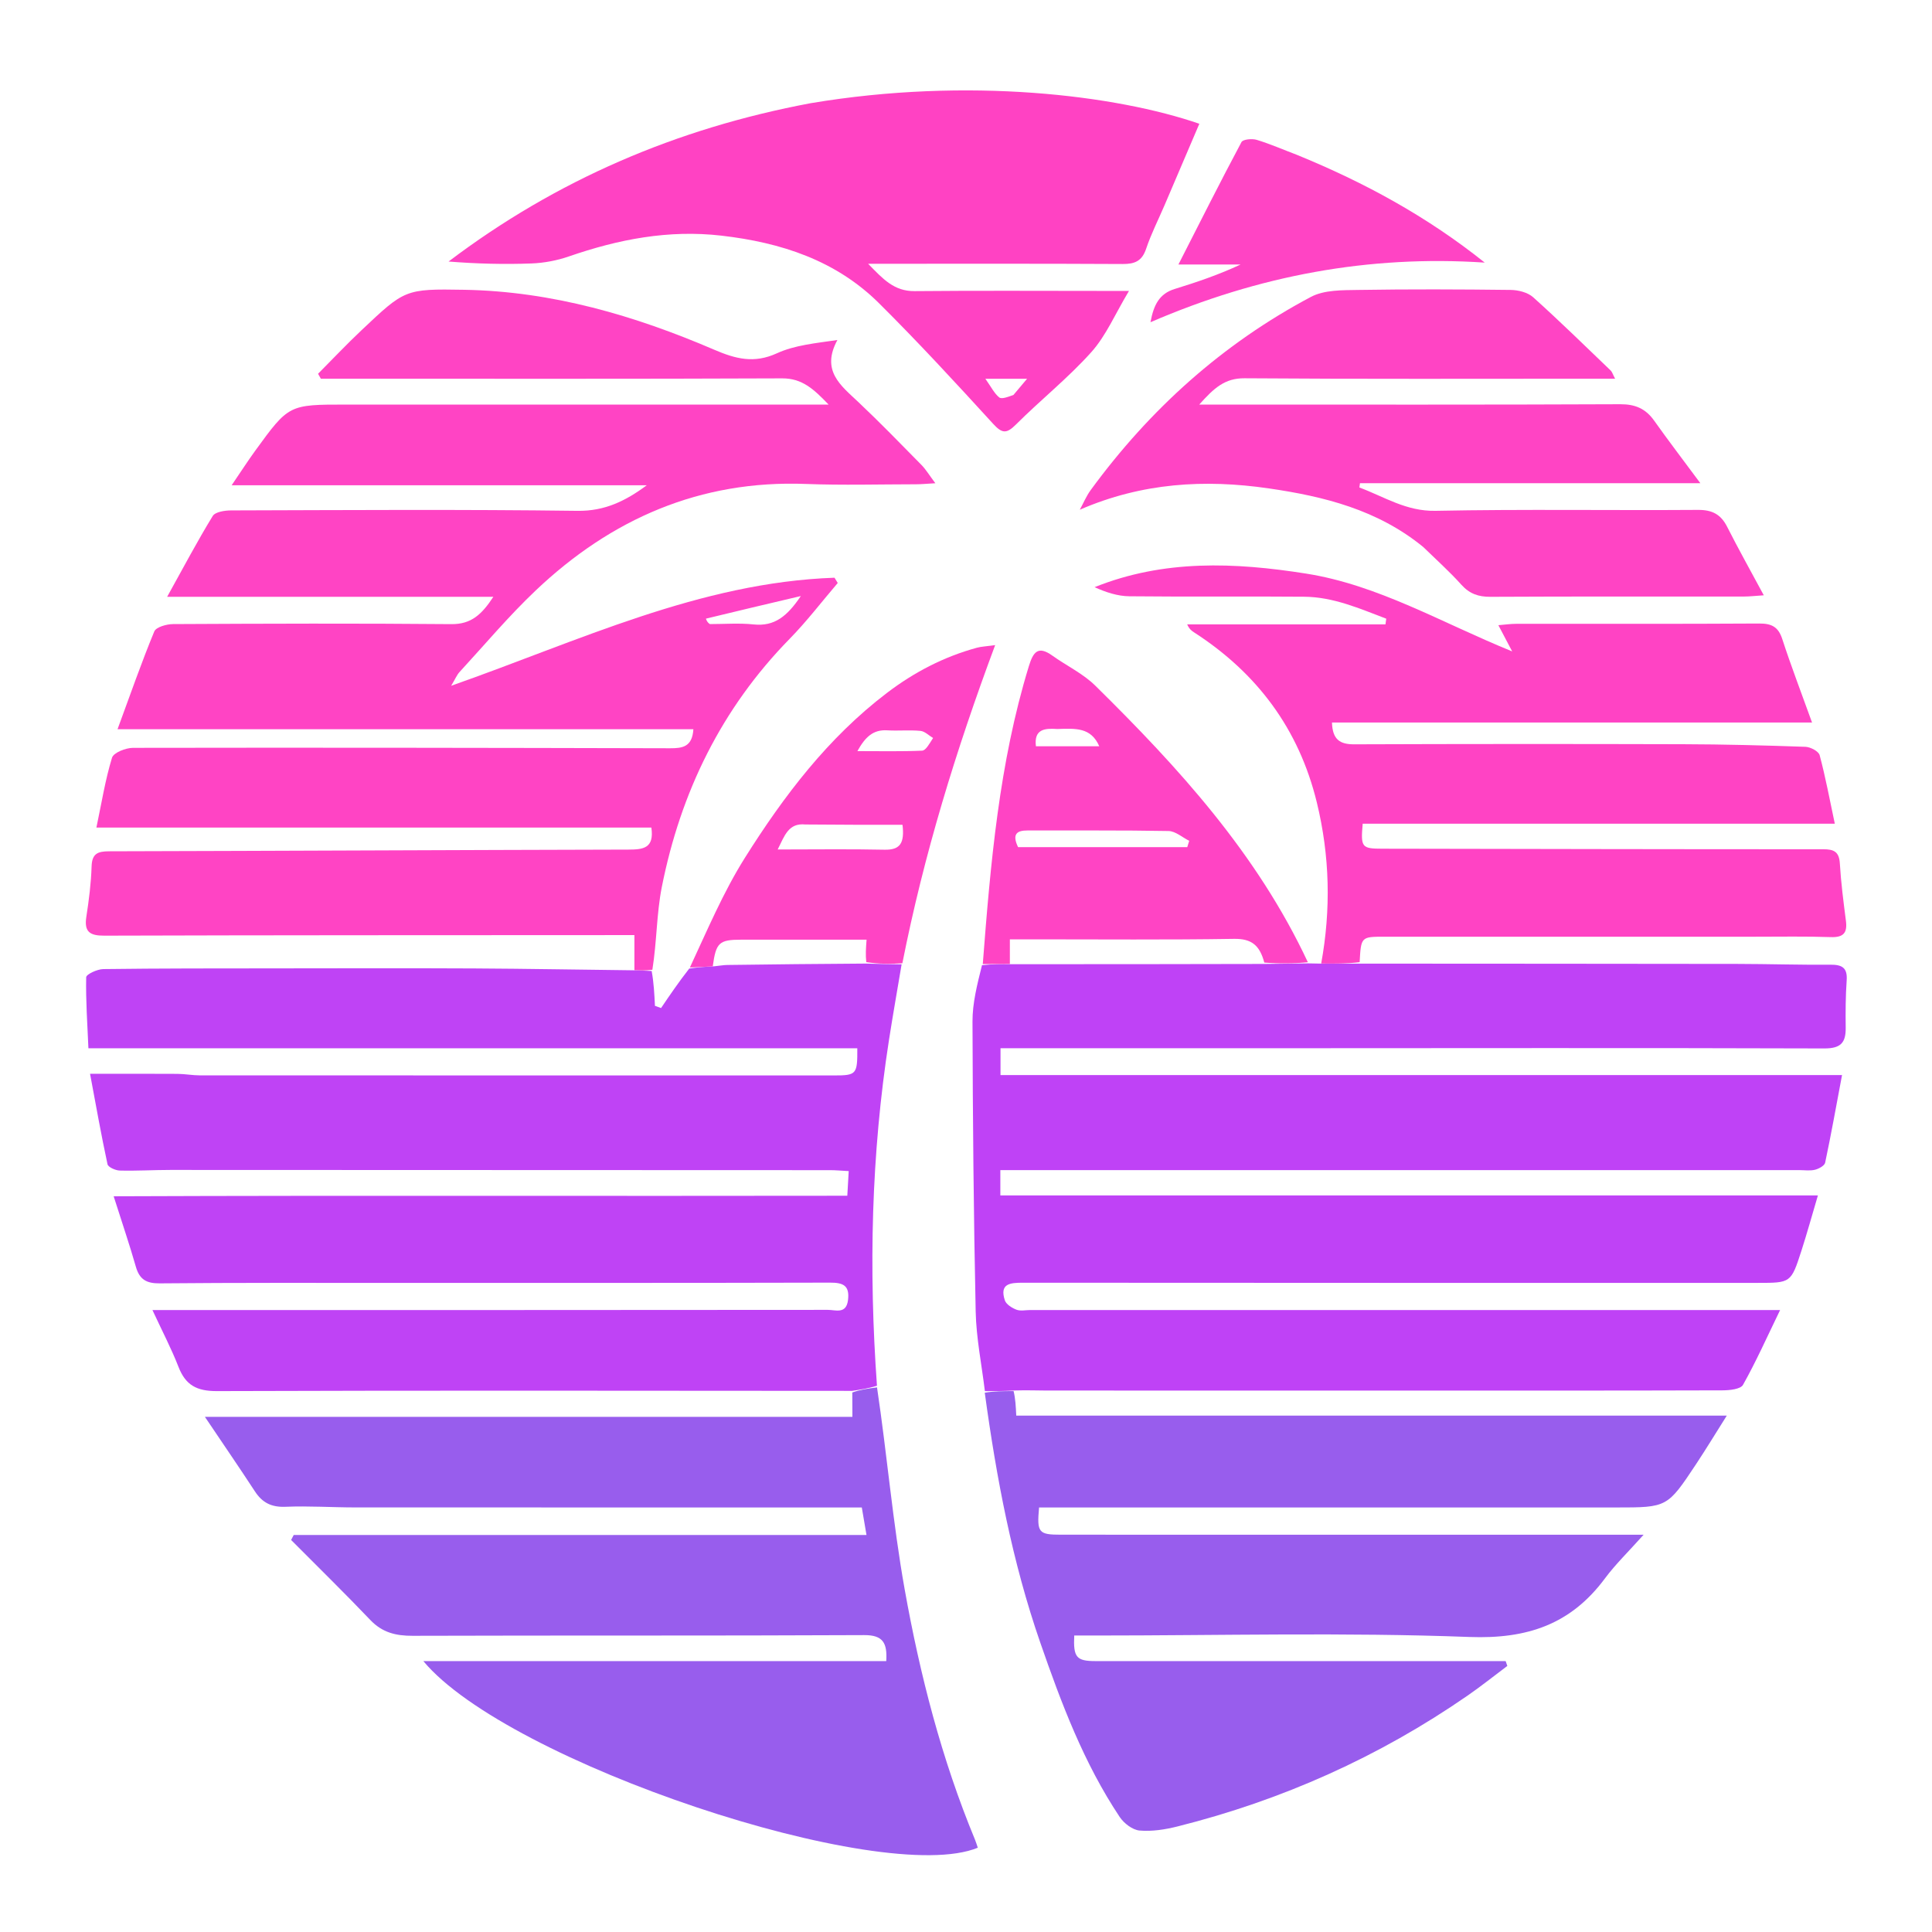
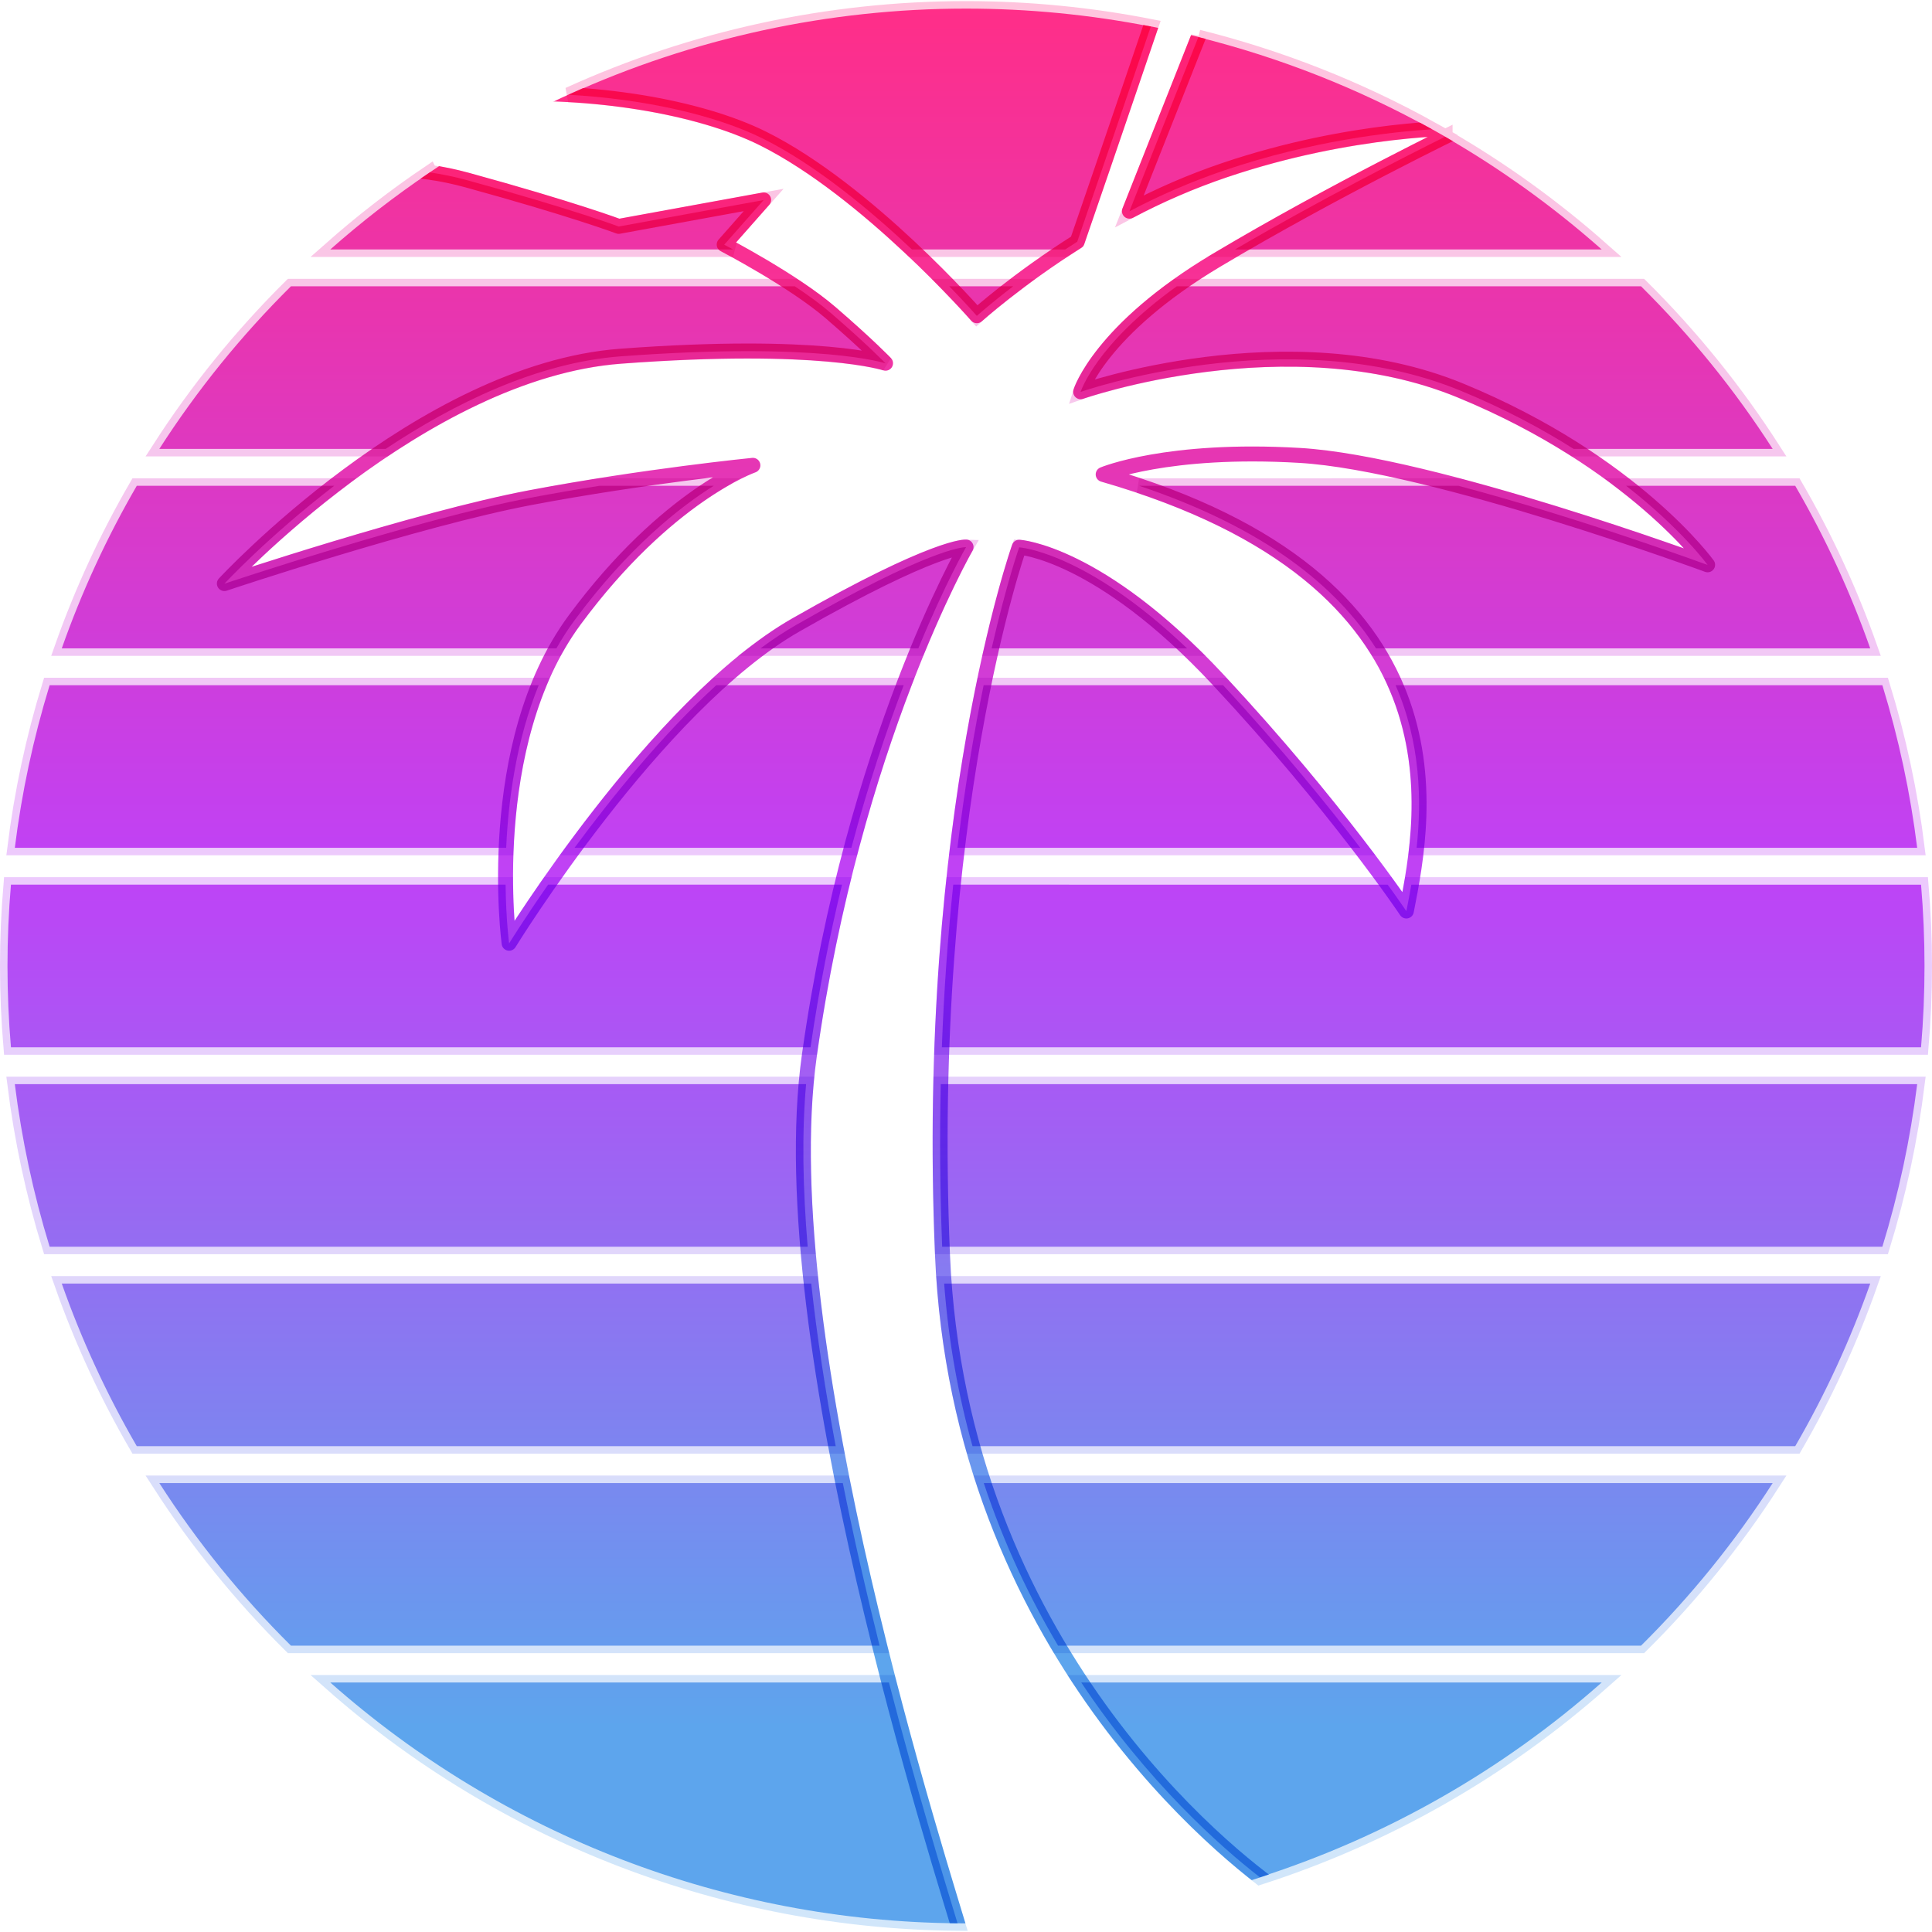
- <svg xmlns="http://www.w3.org/2000/svg" width="512" height="512" viewBox="0 0 512 512" fill="none">
-   <path d="M346.71 255.306C347.498 255.312 348.287 255.319 349.834 255.365C353.84 255.392 357.087 255.38 360.335 255.368C393.726 255.39 427.118 255.396 460.51 255.446C468.684 255.459 476.859 255.725 485.032 255.655C488.116 255.629 489.628 256.405 489.388 259.811C489.095 263.968 489.078 268.154 489.129 272.324C489.178 276.288 487.881 277.863 483.45 277.848C434.6 277.69 385.749 277.777 336.898 277.792C314.791 277.799 292.684 277.792 270.577 277.792C268.897 277.792 267.216 277.792 265.147 277.792C265.147 280.198 265.147 282.26 265.147 284.909C339.047 284.909 412.992 284.909 488.158 284.909C486.605 293.163 485.264 300.669 483.683 308.124C483.513 308.926 482.017 309.741 480.998 309.994C479.686 310.321 478.235 310.093 476.843 310.093C408.204 310.094 339.564 310.093 270.925 310.093C269.099 310.093 267.274 310.093 265.099 310.093C265.099 312.414 265.099 314.316 265.099 316.794C336.971 316.794 408.766 316.794 481.765 316.794C480.156 322.219 478.878 326.868 477.398 331.452C474.64 339.992 474.591 339.976 465.834 339.976C400.905 339.976 335.975 339.99 271.046 339.936C267.645 339.933 264.856 340.187 266.288 344.588C266.637 345.663 268.163 346.614 269.359 347.079C270.434 347.497 271.798 347.171 273.035 347.171C336.882 347.172 400.729 347.172 464.577 347.172C466.538 347.172 468.499 347.172 471.747 347.172C468.214 354.462 465.348 360.892 461.913 367.002C461.262 368.159 458.351 368.45 456.481 368.456C428.5 368.544 400.518 368.517 372.537 368.517C340.845 368.517 309.153 368.522 277.462 368.509C274.852 368.507 272.243 368.385 268.932 368.488C265.822 368.661 263.414 368.665 261.006 368.669C260.157 361.637 258.717 354.618 258.566 347.571C258.019 321.955 257.793 296.329 257.722 270.707C257.708 265.827 258.95 260.944 260.242 255.78C263.122 255.484 265.374 255.47 268.052 255.521C290.544 255.542 312.609 255.497 335.086 255.455C339.235 255.406 342.972 255.356 346.71 255.306Z" fill="#BF42F6" />
-   <path d="M168.124 257.114C168.124 254.224 168.124 251.335 168.124 247.813C165.717 247.813 163.454 247.812 161.191 247.814C116.669 247.839 72.147 247.824 27.625 247.96C23.767 247.972 22.267 246.93 22.881 242.96C23.564 238.542 24.135 234.075 24.274 229.614C24.38 226.228 25.877 225.609 28.882 225.602C74.782 225.492 120.683 225.258 166.584 225.15C170.449 225.141 173.426 224.806 172.616 219.319C123.812 219.319 75.024 219.319 25.547 219.319C26.937 212.72 27.9 206.638 29.684 200.806C30.097 199.456 33.312 198.191 35.239 198.188C82.697 198.104 130.156 198.178 177.614 198.297C180.889 198.305 183.469 197.917 183.752 193.252C133.221 193.252 82.802 193.252 31.147 193.252C34.576 183.941 37.495 175.542 40.887 167.339C41.37 166.173 44.152 165.397 45.874 165.389C70.456 165.265 95.039 165.179 119.619 165.403C124.902 165.451 127.692 162.82 130.747 158.155C101.833 158.155 73.692 158.155 44.297 158.155C48.647 150.32 52.298 143.402 56.374 136.743C57.044 135.647 59.571 135.27 61.242 135.265C91.853 135.182 122.468 134.974 153.074 135.378C160.259 135.472 165.793 132.759 171.395 128.604C135.247 128.604 99.1 128.604 61.386 128.604C63.977 124.799 65.74 122.058 67.653 119.426C76.534 107.21 76.549 107.217 91.722 107.216C132.383 107.214 173.043 107.215 213.704 107.215C215.333 107.215 216.963 107.215 219.589 107.215C215.621 103.087 212.582 100.249 207.268 100.271C168.309 100.436 129.348 100.361 90.388 100.361C88.602 100.361 86.816 100.361 85.029 100.361C84.782 99.924 84.535 99.488 84.288 99.052C88.12 95.199 91.852 91.241 95.802 87.514C107.258 76.707 107.297 76.518 123.048 76.797C146.257 77.208 168.151 83.598 189.282 92.682C194.939 95.114 199.842 96.397 205.886 93.626C210.612 91.46 216.103 90.962 221.92 90.105C217.509 98.244 222.807 102.146 227.44 106.519C233.17 111.927 238.663 117.589 244.191 123.207C245.356 124.392 246.226 125.866 247.876 128.064C245.62 128.192 244.211 128.338 242.801 128.339C233.062 128.347 223.312 128.625 213.587 128.254C185.542 127.184 161.995 137.498 141.985 156.463C134.833 163.241 128.46 170.842 121.773 178.106C121.09 178.848 120.694 179.854 119.564 181.738C153.504 169.812 185.44 154.361 221.153 153.101C221.439 153.566 221.725 154.031 222.012 154.496C217.784 159.439 213.824 164.644 209.282 169.279C191.191 187.74 180.377 209.952 175.39 235.052C173.988 242.109 174.084 249.464 172.886 256.993C170.894 257.241 169.509 257.177 168.124 257.114ZM188.119 165.388C191.984 165.392 195.882 165.073 199.704 165.478C205.266 166.067 208.624 163.3 212.229 157.958C203.095 160.11 195.085 161.997 187.09 163.946C187.082 163.948 187.299 164.874 188.119 165.388Z" fill="#FF44C4" />
-   <path d="M167.719 257.136C169.509 257.177 170.894 257.241 172.698 257.321C173.267 260.412 173.417 263.487 173.568 266.561C174.109 266.754 174.65 266.946 175.191 267.138C177.491 263.746 179.79 260.353 182.658 256.68C185.114 256.298 187.001 256.197 189.231 256.082C190.636 255.949 191.697 255.74 192.761 255.726C204.841 255.564 216.921 255.431 229.454 255.358C232.917 255.469 235.927 255.513 238.938 255.558C237.818 262.235 236.632 268.903 235.591 275.593C230.876 305.878 230.187 336.29 232.405 367.244C229.936 367.99 227.888 368.292 225.84 368.594C169.723 368.569 113.604 368.459 57.487 368.655C52.153 368.673 49.189 367.096 47.302 362.24C45.428 357.416 43.007 352.804 40.395 347.171C46.838 347.171 52.19 347.171 57.542 347.171C111.497 347.171 165.451 347.184 219.405 347.127C221.431 347.125 224.269 348.345 224.732 344.528C225.201 340.666 223.461 339.903 219.951 339.912C181.148 340.015 142.344 339.973 103.54 339.98C83.135 339.983 62.729 339.915 42.325 340.105C38.78 340.138 36.965 339.061 36.001 335.686C34.359 329.936 32.424 324.27 30.122 317.027C95.485 316.768 159.799 317 224.546 316.883C224.679 314.542 224.788 312.635 224.918 310.35C223.017 310.251 221.52 310.106 220.022 310.105C161.739 310.073 103.457 310.049 45.174 310.045C40.694 310.045 36.21 310.324 31.735 310.208C30.597 310.179 28.657 309.311 28.488 308.527C26.812 300.761 25.432 292.932 23.864 284.566C32.297 284.566 39.672 284.535 47.046 284.586C49.044 284.6 51.041 284.986 53.038 284.987C109.002 285.01 164.966 285.007 220.93 285.004C227.005 285.004 227.237 284.748 227.196 277.806C159.571 277.806 91.939 277.806 23.431 277.806C23.147 271.163 22.711 265.067 22.839 258.983C22.855 258.197 25.779 256.839 27.37 256.818C42.518 256.621 57.668 256.641 72.818 256.627C90.442 256.611 108.067 256.555 125.69 256.645C139.566 256.715 153.44 256.98 167.719 257.136Z" fill="#BF43F5" />
-   <path d="M225.868 369.021C227.888 368.292 229.936 367.99 232.419 367.67C235.091 385.521 236.588 403.523 239.753 421.226C243.8 443.866 249.538 466.166 258.383 487.524C258.673 488.223 258.881 488.957 259.125 489.666C233.735 500.118 134.503 467.057 112.196 440.213C133.167 440.213 153.452 440.213 173.738 440.213C194.097 440.213 214.456 440.213 234.865 440.213C235.167 435.403 234.015 433.298 229.015 433.322C189.132 433.515 149.247 433.377 109.363 433.504C104.922 433.518 101.327 432.659 98.155 429.334C91.285 422.131 84.165 415.168 77.147 408.106C77.377 407.667 77.607 407.227 77.837 406.787C128.242 406.787 178.647 406.787 229.629 406.787C229.157 404.011 228.808 401.959 228.389 399.498C226.318 399.498 224.491 399.498 222.663 399.498C179.842 399.498 137.021 399.509 94.2 399.485C88.019 399.482 81.828 399.057 75.662 399.312C71.958 399.466 69.522 398.246 67.558 395.239C63.447 388.947 59.191 382.75 54.302 375.484C112.168 375.484 168.754 375.484 225.895 375.484C225.895 373.051 225.895 371.25 225.868 369.021Z" fill="#985DED" />
-   <path d="M260.972 369.083C263.414 368.665 265.822 368.661 268.613 368.652C269.095 370.639 269.194 372.631 269.319 375.151C331.728 375.151 393.962 375.151 457.62 375.151C454.494 380.102 452.076 384.097 449.497 387.986C441.857 399.507 441.832 399.494 428.271 399.495C379.104 399.497 329.938 399.497 280.771 399.498C278.952 399.498 277.133 399.498 275.364 399.498C274.762 406.186 275.214 406.712 281.188 406.712C330.355 406.716 379.521 406.715 428.688 406.716C430.485 406.716 432.282 406.716 435.579 406.716C431.531 411.249 428.125 414.528 425.346 418.272C416.299 430.462 404.771 434.396 389.379 433.814C356.34 432.564 323.22 433.43 290.133 433.43C288.308 433.43 286.483 433.43 284.683 433.43C284.408 439.2 285.266 440.204 290.277 440.206C324.755 440.218 359.234 440.212 393.712 440.213C395.479 440.213 397.247 440.213 399.014 440.213C399.162 440.637 399.31 441.062 399.457 441.487C395.962 444.107 392.547 446.845 388.957 449.329C365.452 465.594 339.765 477.073 312.064 484.025C308.801 484.844 305.301 485.399 301.995 485.11C300.121 484.946 297.851 483.195 296.729 481.513C287.226 467.255 281.255 451.38 275.674 435.286C268.256 413.892 264.084 391.821 260.972 369.083Z" fill="#985DED" />
-   <path d="M360.319 254.985C357.087 255.38 353.84 255.392 350.13 255.344C352.742 241.016 352.425 226.821 348.968 212.641C344.228 193.202 333.16 178.387 316.466 167.602C315.827 167.189 315.196 166.763 314.614 165.465C332.13 165.465 349.645 165.465 367.161 165.465C367.232 164.963 367.303 164.461 367.374 163.959C360.348 161.294 353.396 158.207 345.641 158.14C330.186 158.004 314.727 158.187 299.272 158.02C296.18 157.986 293.099 156.976 290.07 155.609C308.444 148.224 327.242 149.026 346.131 152.009C365.259 155.03 381.902 164.966 400.745 172.631C399.226 169.749 398.344 168.073 397.083 165.681C398.929 165.533 400.335 165.322 401.741 165.321C423.226 165.3 444.711 165.369 466.195 165.239C469.457 165.22 471.257 166.087 472.316 169.34C474.635 176.468 477.328 183.474 480.207 191.469C437.058 191.469 395.134 191.469 352.987 191.469C353.131 196.006 355.092 197.265 358.884 197.252C387.942 197.149 417.001 197.141 446.059 197.224C456.862 197.255 467.666 197.533 478.461 197.912C479.788 197.959 481.947 199.095 482.224 200.127C483.773 205.901 484.862 211.798 486.245 218.296C444.033 218.296 402.555 218.296 361.127 218.296C360.579 224.586 360.873 224.906 366.334 224.915C405.283 224.976 444.232 225.073 483.181 225.061C486.044 225.06 487.392 225.733 487.578 228.833C487.882 233.909 488.534 238.969 489.187 244.016C489.601 247.215 488.55 248.459 485.182 248.344C478.547 248.116 471.899 248.239 465.256 248.238C432.488 248.234 399.72 248.236 366.952 248.239C360.686 248.24 360.686 248.246 360.319 254.985Z" fill="#FF43C4" />
-   <path d="M214.837 27.347C256.669 20.328 295.906 25.228 317.837 32.8C314.753 40.022 311.684 47.219 308.606 54.412C306.966 58.245 305.057 61.986 303.737 65.925C302.646 69.181 300.745 69.985 297.52 69.967C275.428 69.848 253.335 69.905 230.066 69.905C234.006 73.951 236.939 77.201 242.374 77.15C259.063 76.993 275.755 77.094 292.446 77.096C294.126 77.096 295.806 77.096 299.191 77.096C295.53 83.195 293.135 88.935 289.216 93.312C283.077 100.168 275.776 105.971 269.244 112.496C266.728 115.01 265.557 114.912 263.143 112.267C253.27 101.454 243.334 90.674 232.947 80.359C221.493 68.983 206.964 64.271 191.205 62.451C177.194 60.833 163.893 63.416 150.754 67.958C147.611 69.044 144.189 69.692 140.868 69.818C133.62 70.093 126.355 69.903 118.873 69.31C147.374 47.729 179.325 34.001 214.837 27.347ZM268.583 104.658C269.587 103.465 270.591 102.272 272.188 100.375C268.064 100.375 265.046 100.375 261.132 100.375C262.657 102.53 263.471 104.221 264.785 105.306C265.428 105.837 267.001 105.241 268.583 104.658Z" fill="#FF42C3" />
-   <path d="M377.152 144.943C365.06 135.074 350.865 131.557 336.233 129.43C319.277 126.965 302.65 127.92 286.159 135.083C287.111 133.341 287.881 131.466 289.043 129.877C304.689 108.482 323.966 91.118 347.4 78.685C350.945 76.804 355.765 76.906 360.007 76.836C373.452 76.617 386.905 76.671 400.352 76.834C402.369 76.858 404.866 77.486 406.299 78.772C413.309 85.064 420.04 91.666 426.844 98.186C427.23 98.556 427.386 99.166 428.016 100.361C425.806 100.361 424.177 100.361 422.548 100.361C391.63 100.361 360.711 100.477 329.795 100.247C324.582 100.208 321.7 102.853 317.815 107.216C320.62 107.216 322.365 107.216 324.11 107.216C359.202 107.215 394.294 107.281 429.385 107.125C433.39 107.107 436.123 108.311 438.379 111.49C442.107 116.742 446.021 121.862 450.613 128.056C419.702 128.056 390.054 128.056 360.406 128.056C360.355 128.434 360.304 128.812 360.253 129.19C366.835 131.634 372.64 135.529 380.428 135.373C403.607 134.91 426.802 135.286 449.989 135.128C453.743 135.102 456.043 136.305 457.714 139.608C460.693 145.495 463.925 151.254 467.425 157.762C465.121 157.912 463.672 158.087 462.222 158.088C439.807 158.105 417.391 158.046 394.976 158.162C391.786 158.178 389.436 157.36 387.271 154.951C384.178 151.51 380.71 148.406 377.152 144.943Z" fill="#FF44C4" />
-   <path d="M267.626 255.455C265.374 255.47 263.122 255.484 260.446 255.483C262.502 228.879 264.765 202.266 272.661 176.531C273.831 172.718 275.119 171.047 278.902 173.758C282.659 176.448 287.007 178.499 290.248 181.692C312.324 203.435 333.126 226.212 346.595 255C342.972 255.356 339.235 255.406 335.053 255.092C333.831 250.513 331.688 248.733 327.032 248.808C309.335 249.094 291.63 248.93 273.928 248.934C271.975 248.934 270.022 248.934 267.626 248.934C267.626 251.54 267.626 253.497 267.626 255.455ZM269.802 224.504C284.746 224.504 299.691 224.504 314.636 224.504C314.809 223.945 314.982 223.385 315.155 222.826C313.329 221.92 311.518 220.264 309.676 220.229C297.21 219.995 284.739 220.125 272.269 220.085C269.438 220.076 268.161 221.077 269.802 224.504ZM280.18 193.192C276.895 192.969 273.971 193.185 274.529 197.769C280.148 197.769 285.648 197.769 291.317 197.769C289.106 192.691 285.019 193.053 280.18 193.192Z" fill="#FF44C4" />
-   <path d="M239.137 255.274C235.927 255.514 232.917 255.469 229.571 254.973C229.357 252.919 229.478 251.316 229.651 249.023C218.181 249.023 207.322 249.017 196.463 249.026C190.546 249.03 189.747 249.787 188.889 256.096C187.001 256.197 185.114 256.298 182.826 256.398C187.377 246.662 191.636 236.492 197.43 227.288C207.734 210.916 219.413 195.528 235.046 183.632C242.263 178.14 250.142 174.04 258.893 171.655C260.023 171.347 261.226 171.31 263.726 170.964C253.296 198.932 244.82 226.547 239.137 255.274ZM213.417 218.496C208.975 218.057 207.958 221.384 206.097 225.12C215.979 225.12 225.193 224.985 234.399 225.181C238.587 225.27 239.737 223.414 239.176 218.583C230.783 218.583 222.492 218.583 213.417 218.496ZM247.272 195.582C246.16 194.922 245.094 193.805 243.929 193.692C241.026 193.412 238.069 193.724 235.15 193.545C231.389 193.316 229.311 195.294 227.218 199.052C233.421 199.052 238.903 199.178 244.368 198.932C245.318 198.889 246.197 197.27 247.272 195.582Z" fill="#FF44C4" />
-   <path d="M343.763 41.064C361.685 48.39 378.236 57.414 393.469 69.591C362.798 67.564 333.581 72.993 304.89 85.391C305.745 80.718 307.285 77.825 311.298 76.585C317.158 74.774 322.972 72.815 328.77 70.097C323.729 70.097 318.689 70.097 312.292 70.097C318.159 58.592 323.453 48.056 329.002 37.655C329.397 36.915 331.809 36.689 333.031 37.058C336.565 38.127 339.97 39.622 343.763 41.064Z" fill="#FF44C4" />
+ <svg xmlns="http://www.w3.org/2000/svg" xmlns:xlink="http://www.w3.org/1999/xlink" width="512" height="512" fill="none" viewBox="0 0 512 512" version="1.1" id="svg7">
+   <defs id="defs7">
+     <linearGradient id="linearGradient1">
+       <stop style="stop-color:#ff2e88;stop-opacity:0.5;" offset="0" id="stop3" />
+       <stop style="stop-color:#bf42f6;stop-opacity:0.5;" offset="0.446" id="stop4" />
+       <stop style="stop-color:#5da5ed;stop-opacity:0.5;" offset="0.901" id="stop2" />
+     </linearGradient>
+     <linearGradient id="linearGradient138">
+       <stop style="stop-color:#ff2e88;stop-opacity:1;" offset="0" id="stop152" />
+       <stop style="stop-color:#bf42f6;stop-opacity:1;" offset="0.45" id="stop137" />
+       <stop style="stop-color:#5da5ed;stop-opacity:1;" offset="0.898" id="stop138" />
+     </linearGradient>
+     <linearGradient id="swatch37">
+       <stop style="stop-color:#ffffff;stop-opacity:1;" offset="0" id="stop37" />
+     </linearGradient>
+     <linearGradient id="swatch28">
+       <stop style="stop-color:#252525;stop-opacity:1;" offset="0" id="stop28" />
+     </linearGradient>
+     <linearGradient id="swatch27">
+       <stop style="stop-color:#000000;stop-opacity:1;" offset="0" id="stop27" />
+     </linearGradient>
+     <linearGradient id="swatch15">
+       <stop style="stop-color:#ffffff;stop-opacity:1;" offset="0" id="stop16" />
+     </linearGradient>
+     <linearGradient id="linearGradient14">
+       <stop style="stop-color:#ffffff;stop-opacity:1;" offset="0" id="stop14" />
+       <stop style="stop-color:#ffffff;stop-opacity:0;" offset="1" id="stop15" />
+     </linearGradient>
+     <linearGradient id="swatch9">
+       <stop style="stop-color:#ffffff;stop-opacity:1;" offset="0" id="stop10" />
+     </linearGradient>
+     <linearGradient id="swatch8">
+       <stop style="stop-color:#ffffff;stop-opacity:1;" offset="0" id="stop9" />
+     </linearGradient>
+     <rect x="22.627" y="402.768" width="521.34" height="248.949" id="rect24" />
+     <linearGradient id="linearGradient11">
+       <stop style="stop-color:#ff2e88;stop-opacity:1;" offset="0" id="stop11" />
+       <stop style="stop-color:#bf42f6;stop-opacity:1;" offset="0.45" id="stop154" />
+       <stop style="stop-color:#5da5ed;stop-opacity:1;" offset="0.898" id="stop12" />
+     </linearGradient>
+     <linearGradient xlink:href="#linearGradient138" id="linearGradient6" gradientUnits="userSpaceOnUse" gradientTransform="matrix(1.118028,0,0,1.116699,-46.31472,-42.38867)" x1="270.4" y1="40" x2="270.4" y2="494.4" spreadMethod="pad" />
+     <clipPath clipPathUnits="userSpaceOnUse" id="clipPath18">
+       <circle style="opacity:1;mix-blend-mode:normal;fill:none;fill-opacity:1;fill-rule:nonzero;stroke:none;stroke-width:10.838;stroke-opacity:0.566;paint-order:stroke fill markers" id="circle18" cx="-246.832" cy="246.834" r="191.9" />
+     </clipPath>
+     <clipPath clipPathUnits="userSpaceOnUse" id="clipPath22">
+       <circle style="opacity:1;mix-blend-mode:normal;fill:none;fill-opacity:1;fill-rule:nonzero;stroke:none;stroke-width:10.838;stroke-opacity:0.566;paint-order:stroke fill markers" id="circle22" cx="256" cy="256" r="191.9" />
+     </clipPath>
+     <linearGradient xlink:href="#linearGradient11" id="linearGradient27" gradientUnits="userSpaceOnUse" gradientTransform="translate(-6.9401139e-5,-2.867863)" x1="256" y1="102.947" x2="256" y2="409.053" />
+     <clipPath clipPathUnits="userSpaceOnUse" id="clipPath128">
+       <circle style="fill:none;fill-opacity:1;stroke:#03ffff;stroke-width:0;stroke-dasharray:none;stroke-opacity:1" id="circle128" cx="256" cy="256" r="192" />
+     </clipPath>
+     <linearGradient xlink:href="#linearGradient1" id="linearGradient2" x1="256" y1="64" x2="256" y2="448" gradientUnits="userSpaceOnUse" gradientTransform="matrix(1.322997,0,0,1.3214,-82.68734,-82.29033)" />
+   </defs>
+   <path id="path8-7" style="display:inline;mix-blend-mode:multiply;fill:url(#linearGradient6);fill-opacity:1;fill-rule:nonzero;stroke:url(#linearGradient2);stroke-width:3.967;stroke-dasharray:none;stroke-opacity:0.566;paint-order:stroke fill markers" d="M 256,2.279 A 254.016,253.714 0 0 0 150.685,25.115 c 19.544,1.071 38.747,5.25 51.568,11.648 14.144,7.057 28.638,19.186 39.421,29.348 h 40.61 c 1.038,-0.681 2.103,-1.369 3.194,-2.06 5.456,-15.785 14.792,-43.183 19.496,-57.01 A 254.016,253.714 0 0 0 256,2.279 Z m 61.571,7.567 -18.261,46.154 c 7.797,-4.139 16.357,-7.874 25.207,-10.871 23.123,-7.828 43.969,-10.171 54.941,-10.868 A 254.016,253.714 0 0 0 317.571,9.847 Z m 65.393,26.4 c -9.683,4.807 -33.055,16.642 -55.682,29.864 H 424.468 A 254.016,253.714 0 0 0 382.964,36.247 Z M 113.907,45.69 A 254.016,253.714 0 0 0 87.532,66.11 H 194.274 c -1.474,-0.802 -2.351,-1.259 -2.351,-1.259 l 10.45,-11.833 -38.406,7.012 c 0,1e-5 -12.215,-4.603 -40.173,-12.272 -3.453,-0.947 -6.753,-1.618 -9.886,-2.067 z m -36.804,30.186 a 254.016,253.714 0 0 0 -34.884,43.091 h 59.977 c 18.115,-12.041 40.143,-22.882 62.313,-24.534 52.93,-3.944 70.165,1.863 70.165,1.863 0,0 -4.612,-4.821 -14.519,-13.367 -2.724,-2.349 -6.084,-4.774 -9.525,-7.054 z m 174.473,0 c 4.573,4.719 7.297,7.836 7.297,7.836 0,0 3.535,-3.185 9.625,-7.836 z m 60.276,0 c -21.566,15.453 -25.47,27.98 -25.47,27.98 0,0 54.833,-19.216 100.705,-0.312 11.64,4.797 21.585,10.132 29.948,15.424 h 52.744 A 254.016,253.714 0 0 0 434.897,75.877 Z M 36.251,128.734 A 254.016,253.714 0 0 0 16.372,171.825 H 147.455 c 1.457,-2.582 3.065,-5.086 4.84,-7.49 14.237,-19.283 27.921,-30.009 36.86,-35.601 h -30.253 c -5.873,0.935 -12.049,1.991 -18.282,3.169 -30.129,5.697 -81.158,22.789 -81.158,22.789 0,0 11.471,-12.392 29.114,-25.959 z m 265.63,0 c 33.487,11.243 52.428,26.784 62.775,43.091 h 130.972 a 254.016,253.714 0 0 0 -19.879,-43.091 h -44.811 c 14.852,11.586 21.599,20.985 21.599,20.985 0,0 -33.523,-12.371 -66.065,-20.985 z m -45.966,16.27 c -1.004,0.011 -10.127,0.72 -44.99,20.647 -3.121,1.784 -6.254,3.862 -9.375,6.174 h 41.819 c 7.172,-17.348 12.641,-26.821 12.641,-26.821 0,0 -0.029,-7.1e-4 -0.096,0 z m 14.181,0.046 c 0,0 -3.312,9.328 -7.305,26.774 h 51.786 C 287.658,146.142 270.096,145.05 270.096,145.05 Z M 13.152,181.591 A 254.016,253.714 0 0 0 3.928,224.682 H 134.145 c 0.562,-12.724 2.678,-28.502 8.615,-43.091 z m 176.662,0 c -14.271,13.106 -27.607,29.588 -37.561,43.091 h 73.372 c 4.47,-16.791 9.351,-31.264 13.866,-43.091 z m 70.858,0 c -2.414,11.764 -4.903,26.207 -6.948,43.091 H 360.483 c -8.321,-10.889 -20.67,-26.17 -36.351,-43.091 z m 109.173,0 c 6.636,15.241 6.924,30.537 5.579,43.091 h 132.649 a 254.016,253.714 0 0 0 -9.225,-43.091 z M 2.902,234.448 A 254.016,253.714 0 0 0 1.984,255.993 254.016,253.714 0 0 0 2.902,277.539 h 211.899 c 2.258,-15.526 5.143,-29.934 8.338,-43.091 h -77.886 c -6.464,9.276 -10.331,15.565 -10.331,15.565 0,0 -0.826,-6.149 -0.935,-15.565 z m 249.721,0 c -1.369,13.097 -2.446,27.492 -3.021,43.091 h 259.496 a 254.016,253.714 0 0 0 0.917,-21.545 254.016,253.714 0 0 0 -0.917,-21.545 H 374.026 c -0.445,2.547 -0.909,4.898 -1.328,7.018 0,0 -1.697,-2.538 -4.941,-7.018 z M 3.928,287.305 a 254.016,253.714 0 0 0 9.225,43.091 H 214.044 c -1.292,-15.407 -1.575,-30.044 -0.419,-43.091 z m 245.385,0 c -0.304,13.543 -0.22,27.926 0.37,43.091 h 249.165 a 254.016,253.714 0 0 0 9.225,-43.091 z M 16.37,340.162 a 254.016,253.714 0 0 0 19.879,43.091 H 221.468 c -2.698,-14.452 -4.961,-29.013 -6.483,-43.091 z m 233.842,0 c 1.159,15.478 3.813,29.84 7.517,43.091 h 218.023 a 254.016,253.714 0 0 0 19.879,-43.091 z M 42.217,393.019 a 254.016,253.714 0 0 0 34.884,43.091 H 233.096 c -3.409,-13.673 -6.768,-28.253 -9.739,-43.091 z m 218.491,0 c 5.35,16.159 12.22,30.52 19.687,43.091 h 154.504 a 254.016,253.714 0 0 0 34.884,-43.091 z M 87.53,445.876 a 254.016,253.714 0 0 0 166.23,63.821 c -3.678,-12.082 -10.855,-35.498 -18.181,-63.821 z m 199.01,0 c 17.589,26.438 36.993,43.606 47.336,51.613 a 254.016,253.714 0 0 0 90.594,-51.613 z" />
+   <path id="path27" style="display:inline;mix-blend-mode:multiply;fill:none;fill-opacity:1;fill-rule:evenodd;stroke:url(#linearGradient27);stroke-width:3;stroke-linejoin:round;stroke-dasharray:none;stroke-dashoffset:0;stroke-opacity:1;paint-order:stroke fill markers" d="m 318.98,441.738 c -9.875,-6.74 -64.391,-49.027 -67.69,-127.82 -3.693,-88.219 15.365,-141.91 15.365,-141.91 0,0 16.004,0.995 39.803,26.532 23.799,25.538 37.75,46.431 37.75,46.431 3.913,-19.8 12.846,-66.324 -60.729,-87.555 0,0 12.823,-5.389 39.392,-3.814 26.569,1.576 81.682,21.938 81.682,21.938 0,0 -14.798,-20.638 -49.471,-34.943 -34.673,-14.305 -76.118,0.236 -76.118,0.236 0,0 3.87,-12.431 27.227,-26.385 23.357,-13.954 49.274,-26.502 49.274,-26.502 0,0 -21.979,-0.265 -47.677,8.445 -6.689,2.268 -13.159,5.094 -19.052,8.227 l 16.058,-40.634 -4.462,-1.891 -5.13,-0.96 c 0,0 -11.241,33.124 -16.921,49.577 -12.131,7.685 -20.11,14.877 -20.11,14.877 0,0 -21.906,-25.092 -42.797,-35.528 -26.034,-13.005 -86.882,-13.904 -94.004,10.401 0,0 13.568,-7.885 34.7,-2.081 21.132,5.804 30.364,9.287 30.364,9.287 l 29.03,-5.307 -7.898,8.955 c 0,0 13.85,7.213 21.338,13.681 7.489,6.467 10.976,10.115 10.976,10.115 0,0 -13.027,-4.394 -53.035,-1.409 -40.008,2.985 -79.4,45.602 -79.4,45.602 0,0 38.57,-12.935 61.344,-17.247 22.774,-4.311 44.522,-6.468 44.522,-6.468 0,0 -17.233,5.97 -35.698,31.009 -18.465,25.04 -13.131,64.839 -13.131,64.839 0,0 29.339,-47.758 57.447,-63.842 28.108,-16.085 34.08,-15.624 34.08,-15.624 0,0 -22.568,39.135 -31.39,101.983 -8.03,57.204 26.777,163.754 31.157,178.897" clip-path="url(#clipPath128)" transform="matrix(1.322997,0,0,1.3214,-82.68728,-82.27845)" />
</svg>
